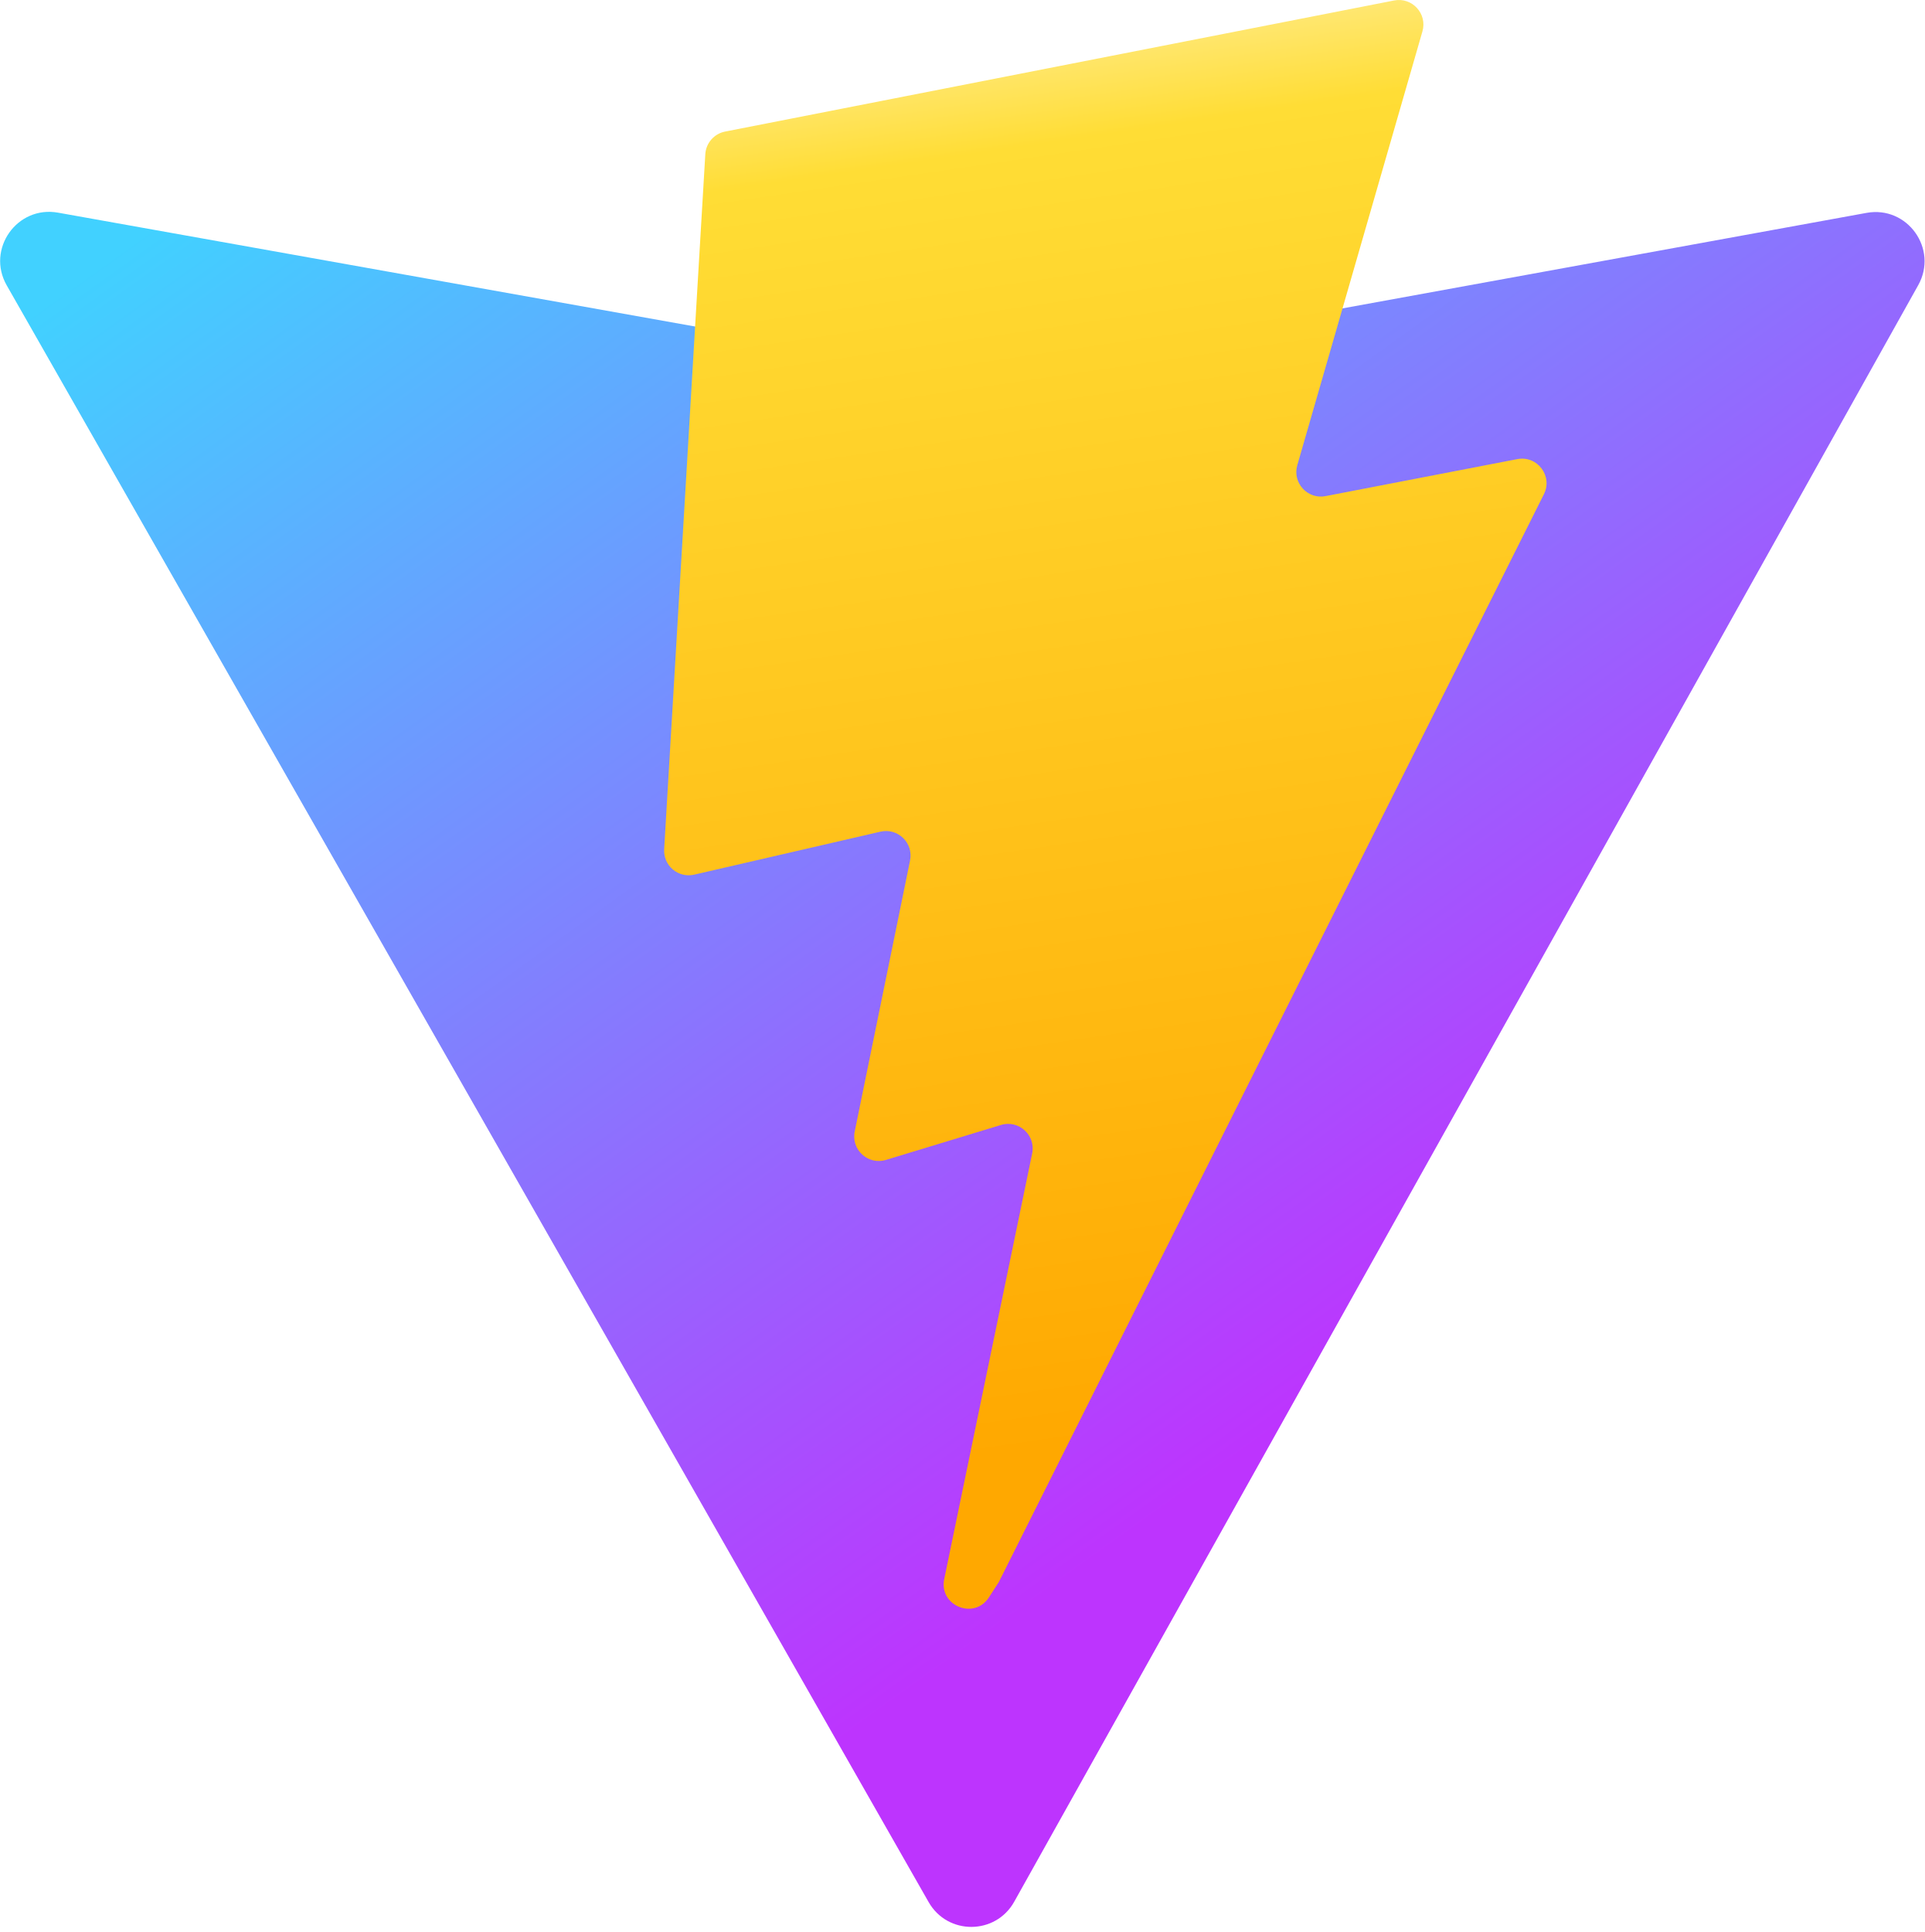
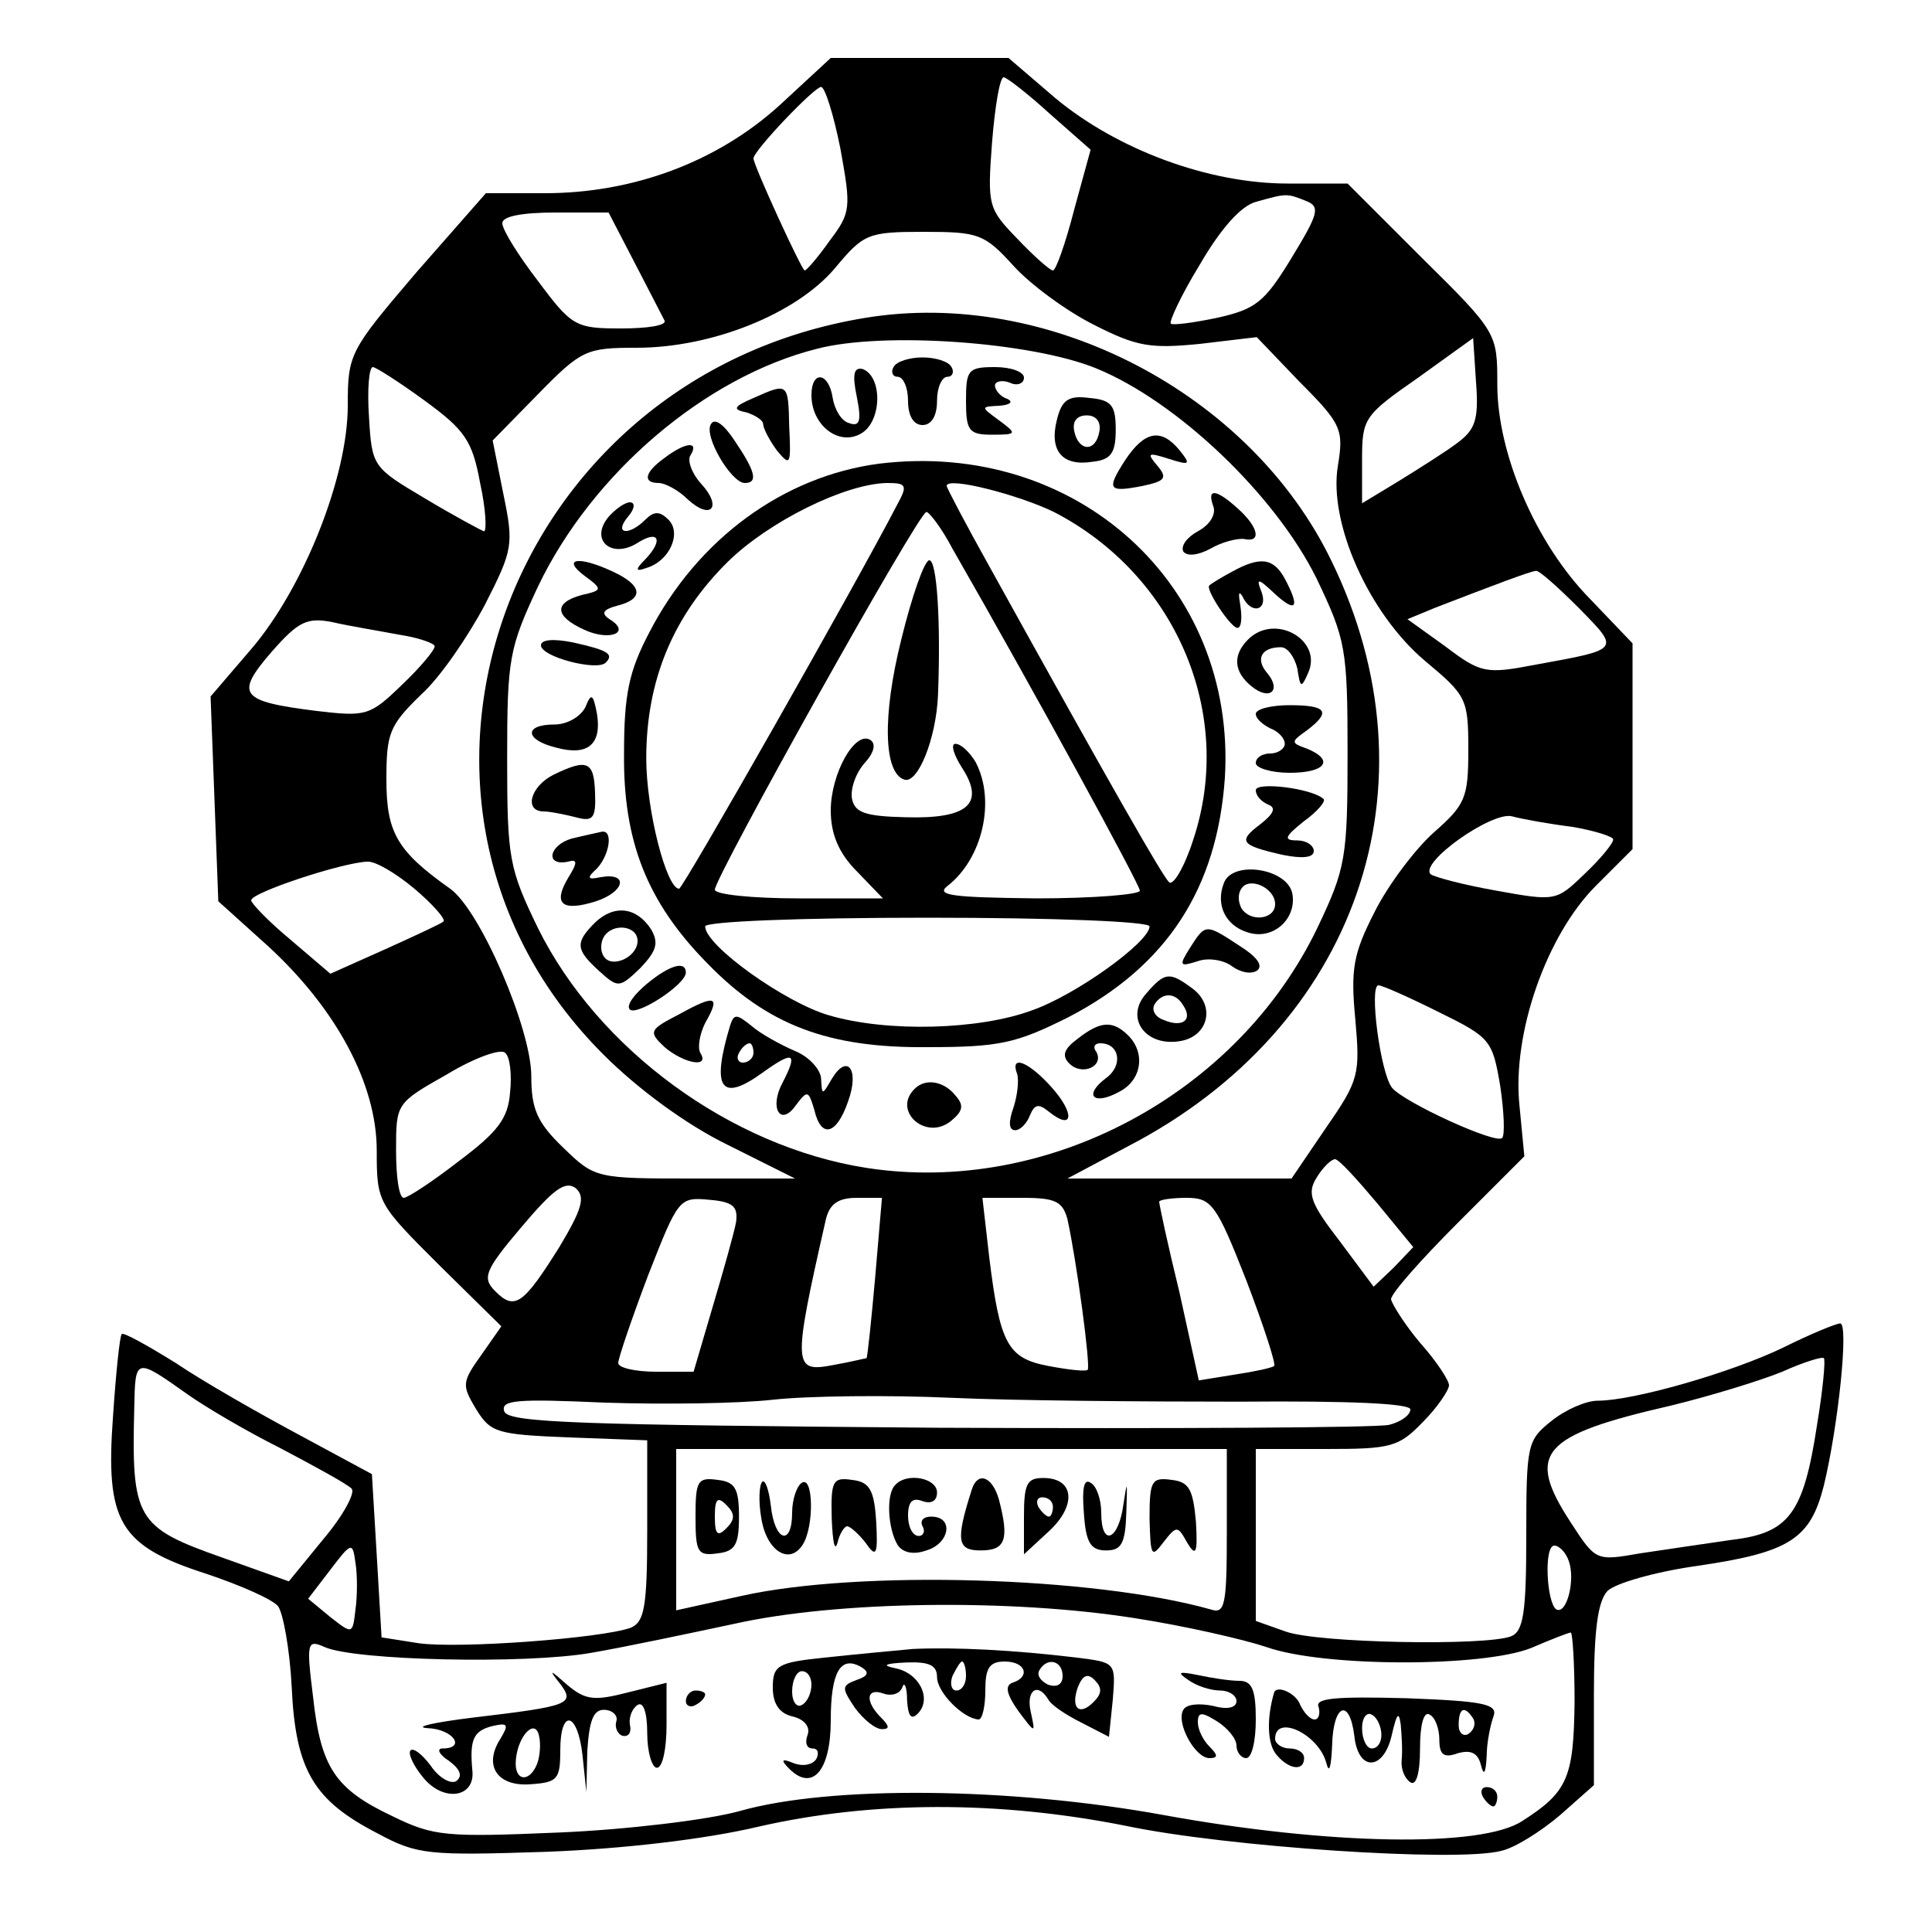
- <svg xmlns="http://www.w3.org/2000/svg" aria-hidden="true" role="img" class="iconify iconify--logos" width="31.88" height="32" preserveAspectRatio="xMidYMid meet" viewBox="0 0 256 257">
-   <defs>
-     <linearGradient id="IconifyId1813088fe1fbc01fb466" x1="-.828%" x2="57.636%" y1="7.652%" y2="78.411%">
-       <stop offset="0%" stop-color="#41D1FF" />
-       <stop offset="100%" stop-color="#BD34FE" />
-     </linearGradient>
-     <linearGradient id="IconifyId1813088fe1fbc01fb467" x1="43.376%" x2="50.316%" y1="2.242%" y2="89.03%">
-       <stop offset="0%" stop-color="#FFEA83" />
-       <stop offset="8.333%" stop-color="#FFDD35" />
-       <stop offset="100%" stop-color="#FFA800" />
-     </linearGradient>
-   </defs>
-   <path fill="url(#IconifyId1813088fe1fbc01fb466)" d="M255.153 37.938L134.897 252.976c-2.483 4.44-8.862 4.466-11.382.048L.875 37.958c-2.746-4.814 1.371-10.646 6.827-9.67l120.385 21.517a6.537 6.537 0 0 0 2.322-.004l117.867-21.483c5.438-.991 9.574 4.796 6.877 9.62Z" />
-   <path fill="url(#IconifyId1813088fe1fbc01fb467)" d="M185.432.063L96.44 17.501a3.268 3.268 0 0 0-2.634 3.014l-5.474 92.456a3.268 3.268 0 0 0 3.997 3.378l24.777-5.718c2.318-.535 4.413 1.507 3.936 3.838l-7.361 36.047c-.495 2.426 1.782 4.5 4.151 3.78l15.304-4.649c2.372-.72 4.652 1.36 4.15 3.788l-11.698 56.621c-.732 3.542 3.979 5.473 5.943 2.437l1.313-2.028l72.516-144.72c1.215-2.423-.88-5.186-3.54-4.672l-25.505 4.922c-2.396.462-4.435-1.77-3.759-4.114l16.646-57.705c.677-2.35-1.37-4.583-3.769-4.113Z" />
+ <svg xmlns="http://www.w3.org/2000/svg" version="1.0" width="200pt" height="200pt" viewBox="0 0 200 200" preserveAspectRatio="xMidYMid meet">
+   <g transform="translate(0,200) scale(0.1,-0.1)" fill="#000000" stroke="none">
+     <path d="M807 1891 c-65 -59 -152 -91 -243 -91 l-61 0 -72 -82 c-69 -81 -71 -84 -71 -138 0 -74 -46 -189 -100 -252 l-42 -49 4 -106 4 -106 51 -46 c71 -65 113 -143 113 -212 0 -54 1 -55 64 -118 l65 -64 -21 -30 c-20 -28 -20 -31 -5 -56 15 -24 21 -26 96 -29 l81 -3 0 -93 c0 -80 -3 -95 -17 -101 -30 -11 -179 -22 -220 -16 l-38 6 -5 85 -5 84 -76 41 c-41 22 -99 55 -127 74 -29 18 -54 32 -56 30 -2 -2 -6 -40 -9 -85 -8 -109 6 -134 96 -163 36 -12 70 -27 75 -34 5 -7 12 -44 14 -84 4 -86 23 -117 89 -151 41 -22 52 -23 174 -19 80 3 165 13 220 26 118 27 249 27 380 1 104 -22 344 -38 389 -26 14 3 41 20 61 37 l35 31 0 93 c0 68 4 97 14 108 8 8 50 20 93 26 96 14 117 28 131 83 15 62 26 168 17 168 -4 0 -31 -11 -59 -25 -54 -26 -155 -55 -192 -55 -12 0 -33 -9 -48 -21 -25 -20 -26 -24 -26 -119 0 -80 -3 -99 -16 -104 -27 -10 -199 -7 -233 5 l-31 11 0 89 0 89 73 0 c67 0 75 2 100 28 15 15 27 33 27 38 0 5 -13 25 -30 44 -16 19 -29 40 -30 45 0 6 31 41 69 79 l69 69 -5 52 c-8 75 28 177 79 228 l38 38 0 107 0 106 -44 46 c-56 57 -96 150 -96 222 0 53 0 54 -78 131 l-77 77 -62 0 c-82 0 -176 35 -240 88 l-49 42 -92 0 -92 0 -53 -49z m280 -9 l42 -37 -17 -62 c-9 -35 -19 -63 -22 -63 -3 0 -20 15 -37 33 -30 31 -31 34 -26 100 3 37 8 67 12 67 3 0 25 -17 48 -38z m-217 -36 c11 -61 11 -66 -11 -95 -12 -17 -24 -31 -26 -31 -3 0 -53 109 -53 116 0 8 63 74 70 74 4 0 13 -29 20 -64z m482 -54 c15 -6 13 -13 -15 -59 -28 -46 -37 -53 -77 -62 -24 -5 -46 -8 -48 -6 -2 2 11 30 30 61 22 38 43 61 58 65 32 9 32 9 52 1z m-695 -64 c15 -29 29 -56 31 -60 2 -5 -18 -8 -45 -8 -47 0 -51 2 -86 49 -20 26 -37 53 -37 60 0 7 20 11 55 11 l55 0 27 -52z m392 -3 c17 -19 55 -47 83 -61 45 -23 59 -25 110 -20 l59 7 45 -47 c43 -43 45 -49 39 -86 -10 -59 32 -153 90 -202 43 -36 45 -39 45 -92 0 -50 -3 -57 -36 -86 -19 -17 -47 -54 -61 -82 -22 -43 -25 -59 -20 -111 5 -57 4 -63 -30 -112 l-36 -53 -116 0 -116 0 62 33 c238 123 325 374 211 607 -84 173 -293 282 -482 251 -374 -61 -532 -503 -271 -763 35 -35 85 -72 128 -93 l70 -35 -104 0 c-102 0 -103 0 -136 32 -27 26 -33 40 -33 74 0 49 -53 172 -84 194 -55 39 -66 58 -66 113 0 48 3 56 36 88 20 18 49 61 66 93 29 57 30 62 19 115 l-11 55 47 48 c45 46 50 48 102 48 78 0 165 35 205 82 30 36 34 38 92 38 57 0 63 -2 93 -35z m85 -106 c84 -34 186 -131 229 -218 30 -63 32 -72 32 -181 0 -108 -2 -119 -31 -180 -83 -173 -280 -278 -467 -249 -141 22 -278 123 -340 248 -30 62 -32 72 -32 176 0 103 2 114 32 178 56 117 173 217 289 246 69 18 221 7 288 -20z m374 -78 c-12 -9 -39 -26 -60 -39 l-38 -23 0 45 c0 43 2 46 58 85 l57 41 3 -46 c3 -39 -1 -49 -20 -63z m-1068 44 c41 -30 49 -41 57 -85 6 -27 7 -50 4 -50 -3 1 -31 16 -61 34 -54 32 -55 33 -58 84 -2 29 0 52 4 52 3 0 28 -16 54 -35z m1195 -215 c42 -43 43 -42 -45 -58 -52 -10 -57 -9 -94 19 l-39 28 29 12 c57 22 99 38 104 38 3 1 23 -17 45 -39z m-1222 -27 c20 -3 37 -9 37 -12 0 -4 -15 -22 -34 -40 -33 -32 -37 -33 -88 -27 -80 10 -85 17 -47 61 28 32 37 36 63 31 17 -4 48 -9 69 -13z m1215 -199 c23 -4 42 -10 42 -13 0 -4 -13 -20 -30 -36 -29 -28 -30 -28 -91 -17 -34 6 -64 14 -68 17 -12 12 63 65 84 60 11 -3 39 -8 63 -11z m-1199 -64 c19 -16 33 -32 30 -34 -2 -2 -30 -15 -61 -29 l-56 -25 -41 35 c-23 19 -41 38 -41 41 0 8 94 39 120 40 8 1 30 -12 49 -28z m1061 -128 c53 -26 55 -29 63 -76 4 -27 5 -51 2 -54 -6 -7 -102 37 -114 52 -12 15 -24 106 -14 106 4 0 33 -13 63 -28z m-962 -83 c-2 -27 -13 -41 -53 -71 -27 -21 -53 -38 -57 -38 -5 0 -8 22 -8 49 0 49 0 49 53 79 28 17 56 27 60 22 5 -4 7 -23 5 -41z m898 -115 l37 -45 -20 -21 -21 -20 -35 47 c-31 40 -34 50 -24 66 6 10 15 19 19 19 4 0 23 -21 44 -46z m-847 -45 c-37 -59 -46 -66 -66 -46 -14 14 -12 21 27 67 33 39 45 48 56 40 10 -9 7 -21 -17 -61z m183 26 c-2 -11 -13 -50 -24 -87 l-20 -68 -39 0 c-21 0 -39 4 -39 9 0 5 14 46 31 91 31 79 32 81 63 78 25 -2 30 -7 28 -23z m144 -57 c-4 -45 -8 -83 -9 -84 -1 0 -17 -4 -34 -7 -42 -8 -43 -3 -8 151 4 16 13 22 32 22 l26 0 -7 -82z m199 60 c10 -46 24 -152 21 -156 -2 -2 -20 0 -41 4 -42 8 -50 23 -61 113 l-7 61 42 0 c34 0 41 -4 46 -22z m185 -63 c18 -47 31 -87 29 -89 -2 -2 -21 -6 -41 -9 l-37 -6 -20 91 c-12 49 -21 91 -21 94 0 2 13 4 28 4 26 0 31 -6 62 -85z m591 -150 c-14 -92 -29 -112 -88 -119 -27 -4 -69 -10 -95 -14 -46 -8 -46 -8 -72 32 -47 72 -31 90 104 121 41 10 93 26 115 35 22 10 42 16 43 14 2 -1 -1 -33 -7 -69z m-1686 31 c17 -12 59 -37 95 -55 36 -19 69 -37 74 -42 4 -4 -8 -27 -29 -52 l-36 -44 -70 25 c-88 31 -93 40 -90 155 1 52 1 52 56 13z m1088 -7 c116 1 177 -2 177 -8 0 -6 -10 -13 -22 -16 -13 -3 -223 -4 -467 -3 -370 3 -445 5 -449 17 -4 12 14 13 104 9 60 -2 138 -1 174 3 36 4 119 5 185 2 66 -3 200 -4 298 -4z m-13 -135 c0 -77 -2 -85 -17 -80 -121 34 -364 41 -485 14 l-68 -15 0 84 0 83 285 0 285 0 0 -86z m-902 -80 c-3 -26 -3 -26 -26 -8 l-23 19 23 30 c22 29 23 29 26 7 2 -12 2 -34 0 -48z m1256 50 c7 -19 -2 -56 -13 -50 -10 7 -13 66 -2 66 5 0 12 -7 15 -16z m-450 -59 c52 -8 113 -22 137 -30 59 -21 224 -21 274 -1 21 9 39 16 41 16 2 0 4 -33 4 -72 -1 -78 -7 -93 -54 -123 -42 -28 -201 -25 -371 6 -159 29 -346 31 -440 4 -33 -9 -116 -19 -186 -22 -118 -5 -130 -4 -173 17 -59 28 -74 50 -82 124 -7 56 -6 59 12 51 31 -14 208 -18 276 -6 35 6 101 20 148 30 107 24 287 26 414 6z" />
+     <path d="M925 1620 c-3 -5 -1 -10 4 -10 6 0 11 -11 11 -25 0 -16 6 -25 15 -25 9 0 15 9 15 25 0 14 5 25 11 25 5 0 7 5 4 10 -3 6 -17 10 -30 10 -13 0 -27 -4 -30 -10z" />
+     <path d="M887 1589 c5 -25 3 -31 -8 -27 -8 2 -15 14 -17 26 -4 27 -22 29 -22 3 0 -31 28 -53 51 -40 22 12 23 59 2 67 -9 2 -11 -5 -6 -29z" />
+     <path d="M1000 1585 c0 -31 3 -35 27 -35 26 0 26 1 7 15 -19 14 -19 14 1 15 11 1 14 4 8 7 -7 2 -13 9 -13 14 0 4 7 6 15 3 8 -4 15 -1 15 5 0 6 -13 11 -30 11 -28 0 -30 -3 -30 -35z" />
+     <path d="M780 1588 c-21 -9 -22 -12 -7 -15 9 -3 17 -8 17 -12 0 -4 6 -16 14 -27 14 -17 15 -16 13 24 -1 46 -1 46 -37 30z" />
+     <path d="M1094 1565 c-8 -32 6 -48 37 -43 19 2 24 9 24 33 0 25 -4 31 -27 33 -22 3 -29 -2 -34 -23z m44 -12 c-4 -22 -22 -20 -26 1 -2 10 3 16 13 16 10 0 15 -7 13 -17z" />
+     <path d="M736 1561 c-8 -12 21 -61 35 -61 14 0 11 12 -10 43 -11 17 -21 25 -25 18z" />
+     <path d="M1165 1524 c-20 -31 -18 -34 18 -27 23 5 26 8 15 21 -11 13 -10 14 12 7 22 -7 23 -6 11 9 -19 23 -36 20 -56 -10z" />
+     <path d="M688 1526 c-21 -15 -23 -26 -6 -26 6 0 20 -7 30 -17 24 -22 36 -8 14 16 -10 11 -15 25 -11 30 9 15 -6 13 -27 -3z" />
+     <path d="M910 1520 c-99 -13 -188 -78 -238 -175 -21 -40 -26 -64 -26 -125 -1 -91 24 -154 86 -217 62 -64 125 -88 228 -87 75 0 92 4 146 31 102 53 154 133 162 248 12 200 -154 350 -358 325z m19 -42 c-43 -83 -222 -398 -226 -398 -13 0 -34 81 -34 135 0 81 28 148 85 204 42 41 120 80 164 81 20 0 22 -2 11 -22z m162 -8 c126 -65 188 -209 144 -340 -9 -28 -21 -48 -25 -43 -7 7 -57 94 -186 327 -24 43 -44 81 -44 83 0 10 74 -9 111 -27z m-105 -38 c86 -150 194 -348 194 -354 0 -4 -48 -8 -107 -8 -87 1 -105 3 -92 13 36 28 50 88 29 128 -6 10 -15 19 -21 19 -5 0 -2 -11 7 -25 24 -37 6 -53 -59 -51 -42 1 -52 5 -55 19 -2 10 4 27 13 37 10 11 12 20 6 24 -16 10 -41 -35 -41 -73 0 -24 8 -44 27 -63 l27 -28 -87 0 c-48 0 -87 4 -87 9 0 13 211 391 219 391 3 0 16 -17 27 -38z m204 -391 c0 -16 -76 -71 -122 -87 -54 -20 -149 -23 -210 -5 -45 13 -128 72 -128 92 0 5 96 9 230 9 133 0 230 -4 230 -9z" />
+     <path d="M933 1338 c-20 -80 -18 -138 3 -145 14 -5 33 42 35 87 3 76 -1 140 -9 140 -5 0 -18 -37 -29 -82z" />
+     <path d="M1256 1476 c3 -8 -3 -19 -16 -26 -11 -6 -18 -15 -15 -21 4 -5 15 -4 28 3 12 7 28 11 35 10 18 -4 15 12 -6 31 -23 21 -33 22 -26 3z" />
+     <path d="M630 1465 c-20 -24 3 -44 30 -27 22 14 27 3 8 -17 -11 -11 -10 -13 1 -9 24 7 37 36 23 50 -9 9 -15 9 -24 0 -17 -17 -33 -15 -18 3 7 8 8 15 2 15 -5 0 -15 -7 -22 -15z" />
+     <path d="M605 1404 c19 -14 19 -15 -3 -20 -29 -8 -28 -22 3 -36 26 -12 49 -3 26 11 -9 6 -7 10 8 14 28 7 26 21 -4 35 -36 17 -54 14 -30 -4z" />
+     <path d="M1275 1408 c-11 -6 -21 -12 -23 -14 -5 -3 22 -44 29 -44 4 0 5 10 3 23 -2 12 -2 16 2 10 9 -20 27 -15 20 4 -6 15 -4 15 14 -2 22 -20 26 -14 10 16 -12 22 -26 23 -55 7z" />
+     <path d="M1292 1338 c-16 -16 -15 -33 3 -48 19 -16 32 -5 17 13 -13 15 -6 27 14 27 7 0 14 -10 17 -22 3 -20 4 -21 11 -5 16 34 -34 63 -62 35z" />
+     <path d="M560 1332 c0 -12 58 -27 67 -18 9 9 2 13 -34 21 -20 4 -33 3 -33 -3z" />
+     <path d="M606 1268 c-5 -10 -19 -18 -32 -18 -32 0 -31 -16 2 -24 33 -9 47 4 42 35 -4 21 -6 22 -12 7z" />
+     <path d="M1300 1261 c0 -5 7 -11 15 -15 8 -3 15 -10 15 -16 0 -5 -7 -10 -15 -10 -8 0 -15 -4 -15 -10 0 -5 16 -10 35 -10 37 0 47 13 18 25 -17 6 -17 7 0 19 25 19 21 26 -18 26 -19 0 -35 -4 -35 -9z" />
+     <path d="M573 1198 c-24 -12 -31 -38 -10 -38 6 0 21 -3 33 -6 18 -5 21 -1 20 25 -1 33 -8 36 -43 19z" />
+     <path d="M1300 1182 c0 -6 6 -12 13 -15 8 -3 6 -9 -8 -20 -24 -18 -21 -22 23 -32 20 -4 32 -3 32 4 0 6 -8 11 -17 11 -15 0 -13 4 7 20 14 10 23 21 20 23 -12 11 -70 18 -70 9z" />
+     <path d="M592 1132 c-24 -7 -28 -29 -4 -24 10 3 10 -1 0 -17 -16 -27 -6 -35 29 -24 30 10 34 30 5 25 -14 -3 -15 -1 -4 9 13 14 17 40 5 38 -5 -1 -18 -4 -31 -7z" />
+     <path d="M1267 1086 c-9 -23 2 -44 24 -51 26 -9 51 13 47 39 -4 27 -62 36 -71 12z m53 -22 c0 -16 -26 -19 -35 -4 -3 6 -4 14 0 20 8 13 35 1 35 -16z" />
+     <path d="M616 1045 c-21 -21 -20 -28 4 -50 20 -18 21 -18 43 3 17 18 19 26 11 40 -15 23 -38 26 -58 7z m44 -19 c0 -17 -27 -29 -35 -16 -4 6 -3 15 0 20 9 15 35 12 35 -4z" />
+     <path d="M1232 1019 c-12 -19 -11 -20 8 -14 11 4 27 1 35 -5 8 -6 19 -9 26 -5 7 5 1 14 -18 26 -35 23 -35 23 -51 -2z" />
+     <path d="M669 981 c-13 -11 -21 -22 -17 -26 7 -7 57 25 58 38 0 13 -17 8 -41 -12z" />
+     <path d="M1187 972 c-23 -25 -2 -55 33 -50 31 4 39 37 14 55 -23 17 -28 17 -47 -5z m38 -13 c10 -15 -1 -23 -20 -15 -9 3 -13 10 -10 16 8 13 22 13 30 -1z" />
+     <path d="M703 950 c-31 -16 -32 -18 -15 -34 20 -17 47 -22 37 -6 -3 5 -1 19 5 31 16 28 11 30 -27 9z" />
+     <path d="M756 939 c-20 -66 -10 -81 34 -49 32 23 36 20 20 -11 -14 -26 -2 -46 14 -23 12 16 13 15 19 -5 7 -30 23 -26 35 9 12 33 -1 50 -17 23 -10 -17 -10 -17 -11 0 0 9 -12 23 -27 29 -16 7 -36 18 -45 26 -15 12 -18 13 -22 1z m24 -29 c0 -5 -5 -10 -11 -10 -5 0 -7 5 -4 10 3 6 8 10 11 10 2 0 4 -4 4 -10z" />
+     <path d="M1116 925 c-15 -11 -17 -18 -9 -26 13 -13 36 -3 28 12 -4 5 -2 9 4 9 20 0 24 -23 6 -36 -24 -18 -13 -29 14 -14 23 12 27 40 9 58 -16 16 -29 15 -52 -3z" />
+     <path d="M1053 888 c2 -7 0 -23 -4 -35 -5 -14 -5 -23 2 -23 5 0 12 7 15 15 5 12 9 13 20 4 25 -20 27 -2 3 25 -24 27 -44 35 -36 14z" />
+     <path d="M947 873 c-24 -23 12 -55 38 -33 12 10 13 16 4 26 -12 15 -31 18 -42 7z" />
+     <path d="M720 430 c0 -37 2 -41 23 -38 18 2 22 9 22 38 0 29 -4 36 -22 38 -21 3 -23 -1 -23 -38z m32 -12 c-9 -9 -12 -7 -12 12 0 19 3 21 12 12 9 -9 9 -15 0 -24z" />
+     <path d="M789 466 c-3 -3 -4 -20 -1 -37 5 -34 29 -50 43 -28 12 19 11 72 -1 64 -5 -3 -10 -17 -10 -31 0 -35 -18 -30 -22 7 -2 17 -6 28 -9 25z" />
+     <path d="M861 428 c1 -24 3 -35 6 -25 2 9 7 17 10 17 3 0 12 -8 19 -17 11 -16 13 -13 11 22 -2 33 -7 41 -25 43 -20 3 -22 -1 -21 -40z" />
+     <path d="M927 463 c-10 -9 -8 -45 2 -62 5 -8 16 -11 30 -6 24 7 29 35 5 35 -8 0 -12 -4 -9 -10 3 -5 1 -10 -4 -10 -6 0 -11 9 -11 21 0 15 5 19 15 15 9 -3 15 0 15 9 0 15 -31 21 -43 8z" />
+     <path d="M1006 458 c-17 -53 -15 -63 9 -63 26 0 30 11 19 53 -7 24 -22 29 -28 10z" />
+     <path d="M1060 430 l0 -39 26 24 c29 27 26 55 -6 55 -17 0 -20 -6 -20 -40z m30 10 c0 -5 -2 -10 -4 -10 -3 0 -8 5 -11 10 -3 6 -1 10 4 10 6 0 11 -4 11 -10z" />
+     <path d="M1122 434 c2 -31 7 -39 23 -39 16 0 20 7 21 40 1 32 1 34 -3 8 -5 -38 -23 -45 -23 -9 0 14 -5 28 -11 31 -7 5 -9 -6 -7 -31z" />
+     <path d="M1190 428 c1 -39 2 -41 14 -25 14 18 15 18 25 0 9 -15 11 -11 9 22 -3 33 -7 41 -25 43 -21 3 -23 -1 -23 -40z" />
+     <path d="M945 293 c-22 -2 -64 -6 -92 -9 -48 -5 -53 -8 -53 -31 0 -17 7 -27 21 -30 12 -3 18 -11 15 -19 -3 -8 -1 -14 5 -14 6 0 7 -5 4 -11 -4 -6 -14 -8 -24 -4 -12 5 -13 3 -4 -6 24 -24 43 -2 43 50 0 50 10 68 32 55 8 -5 7 -9 -5 -13 -16 -6 -16 -8 -2 -29 9 -12 21 -22 28 -22 8 0 8 3 -1 12 -17 17 -15 31 2 25 8 -3 17 -1 20 6 2 7 5 1 5 -13 1 -16 4 -21 11 -14 15 15 2 42 -23 47 -15 3 -11 5 11 6 24 1 32 -3 32 -15 0 -16 27 -43 43 -44 4 0 7 14 7 30 0 23 4 30 20 30 22 0 27 -16 8 -22 -8 -3 -6 -12 6 -29 18 -24 18 -24 13 -1 -5 22 7 31 18 13 3 -6 18 -16 34 -24 l29 -15 4 39 c3 38 3 38 -37 43 -66 8 -127 11 -170 9z m55 -28 c0 -8 -4 -15 -10 -15 -5 0 -7 7 -4 15 4 8 8 15 10 15 2 0 4 -7 4 -15z m100 0 c0 -9 -6 -12 -15 -9 -8 4 -12 10 -9 15 8 14 24 10 24 -6z m-260 -9 c0 -8 -4 -18 -10 -21 -5 -3 -10 3 -10 14 0 12 5 21 10 21 6 0 10 -6 10 -14z m292 -18 c-15 -15 -24 -6 -16 16 5 12 10 14 17 7 8 -8 8 -14 -1 -23z" />
+     <path d="M579 258 c17 -22 12 -24 -89 -36 -41 -5 -63 -10 -47 -11 26 -1 40 -21 15 -21 -6 0 -4 -6 7 -13 12 -9 14 -16 7 -21 -6 -3 -18 4 -26 16 -9 12 -18 19 -21 16 -3 -3 3 -16 13 -28 21 -26 54 -21 51 7 -3 32 1 41 20 46 17 4 18 2 9 -13 -18 -28 -3 -50 32 -47 27 2 30 5 30 35 0 44 18 40 23 -5 l4 -38 1 43 c2 30 6 42 17 42 9 0 15 -6 13 -12 -2 -7 2 -14 7 -15 6 -1 9 4 7 12 -1 7 2 16 8 20 6 4 10 -8 10 -29 0 -20 5 -36 10 -36 6 0 10 20 10 44 l0 44 -40 -10 c-35 -9 -44 -8 -63 8 -18 16 -19 16 -8 2z m-23 -84 c-8 -20 -24 -18 -22 4 2 25 20 44 24 25 2 -8 1 -21 -2 -29z" />
+     <path d="M1230 261 c8 -6 23 -11 33 -11 9 0 17 -5 17 -11 0 -7 -10 -9 -24 -5 -14 3 -28 2 -31 -4 -8 -13 12 -50 27 -50 9 0 9 3 0 12 -7 7 -12 18 -12 25 0 11 4 11 20 1 11 -7 20 -18 20 -25 0 -7 5 -13 10 -13 6 0 10 18 10 40 0 31 -4 40 -17 40 -10 0 -29 3 -43 6 -20 4 -22 3 -10 -5z" />
+     <path d="M710 239 c0 -5 5 -7 10 -4 6 3 10 8 10 11 0 2 -4 4 -10 4 -5 0 -10 -5 -10 -11z" />
+     <path d="M1319 248 c-8 -27 -7 -53 2 -64 13 -16 29 -18 29 -4 0 6 -7 10 -15 10 -8 0 -15 5 -15 10 0 26 45 5 53 -25 3 -12 5 -4 6 18 1 43 18 50 23 10 4 -38 31 -36 39 2 5 21 7 24 9 10 1 -11 2 -27 1 -37 -1 -9 3 -19 9 -23 6 -4 10 9 10 35 0 25 4 39 10 35 6 -3 10 -15 10 -26 0 -16 5 -19 19 -14 14 4 21 0 24 -12 3 -12 5 -9 6 9 0 14 4 33 7 41 5 13 -10 16 -90 19 -74 2 -95 0 -91 -9 2 -7 0 -13 -4 -13 -5 0 -11 7 -15 15 -4 12 -24 21 -27 13z m111 -44 c0 -8 -4 -14 -10 -14 -5 0 -10 9 -10 21 0 11 5 17 10 14 6 -3 10 -13 10 -21z m95 17 c3 -5 1 -12 -5 -16 -5 -3 -10 1 -10 9 0 18 6 21 15 7z" />
+     <path d="M1535 140 c3 -5 8 -10 11 -10 2 0 4 5 4 10 0 6 -5 10 -11 10 -5 0 -7 -4 -4 -10z" />
+   </g>
</svg>
